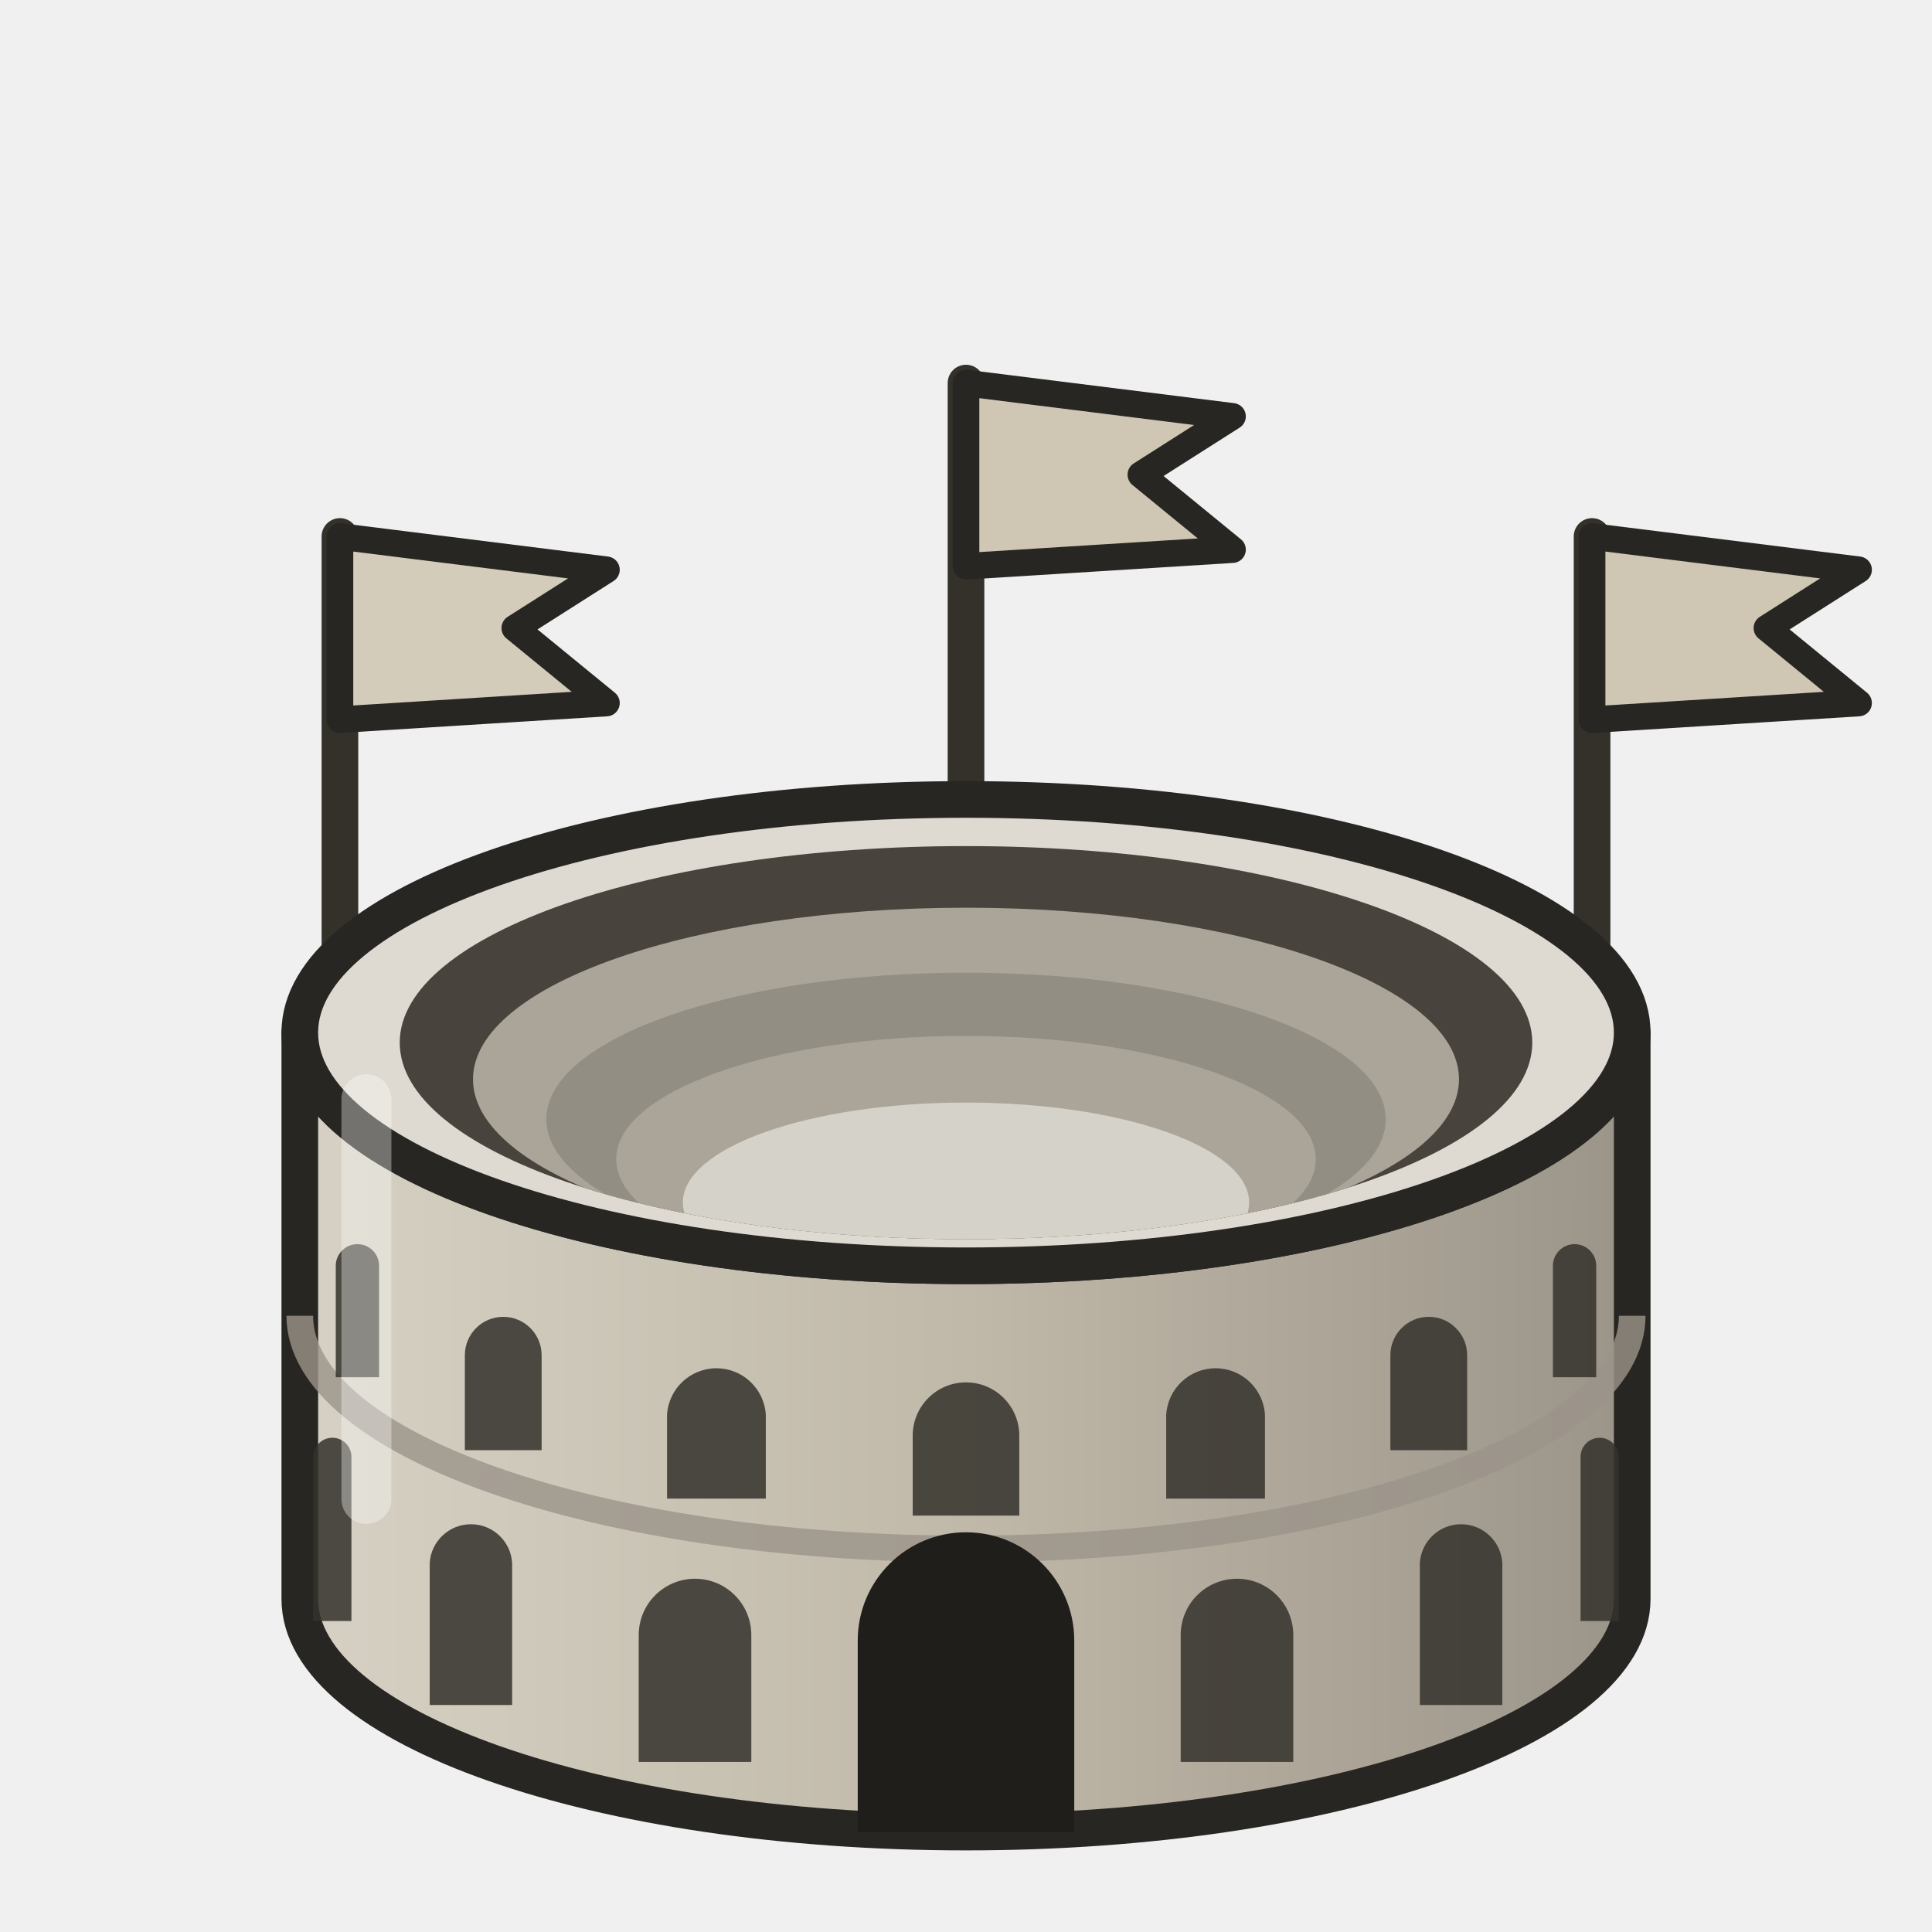
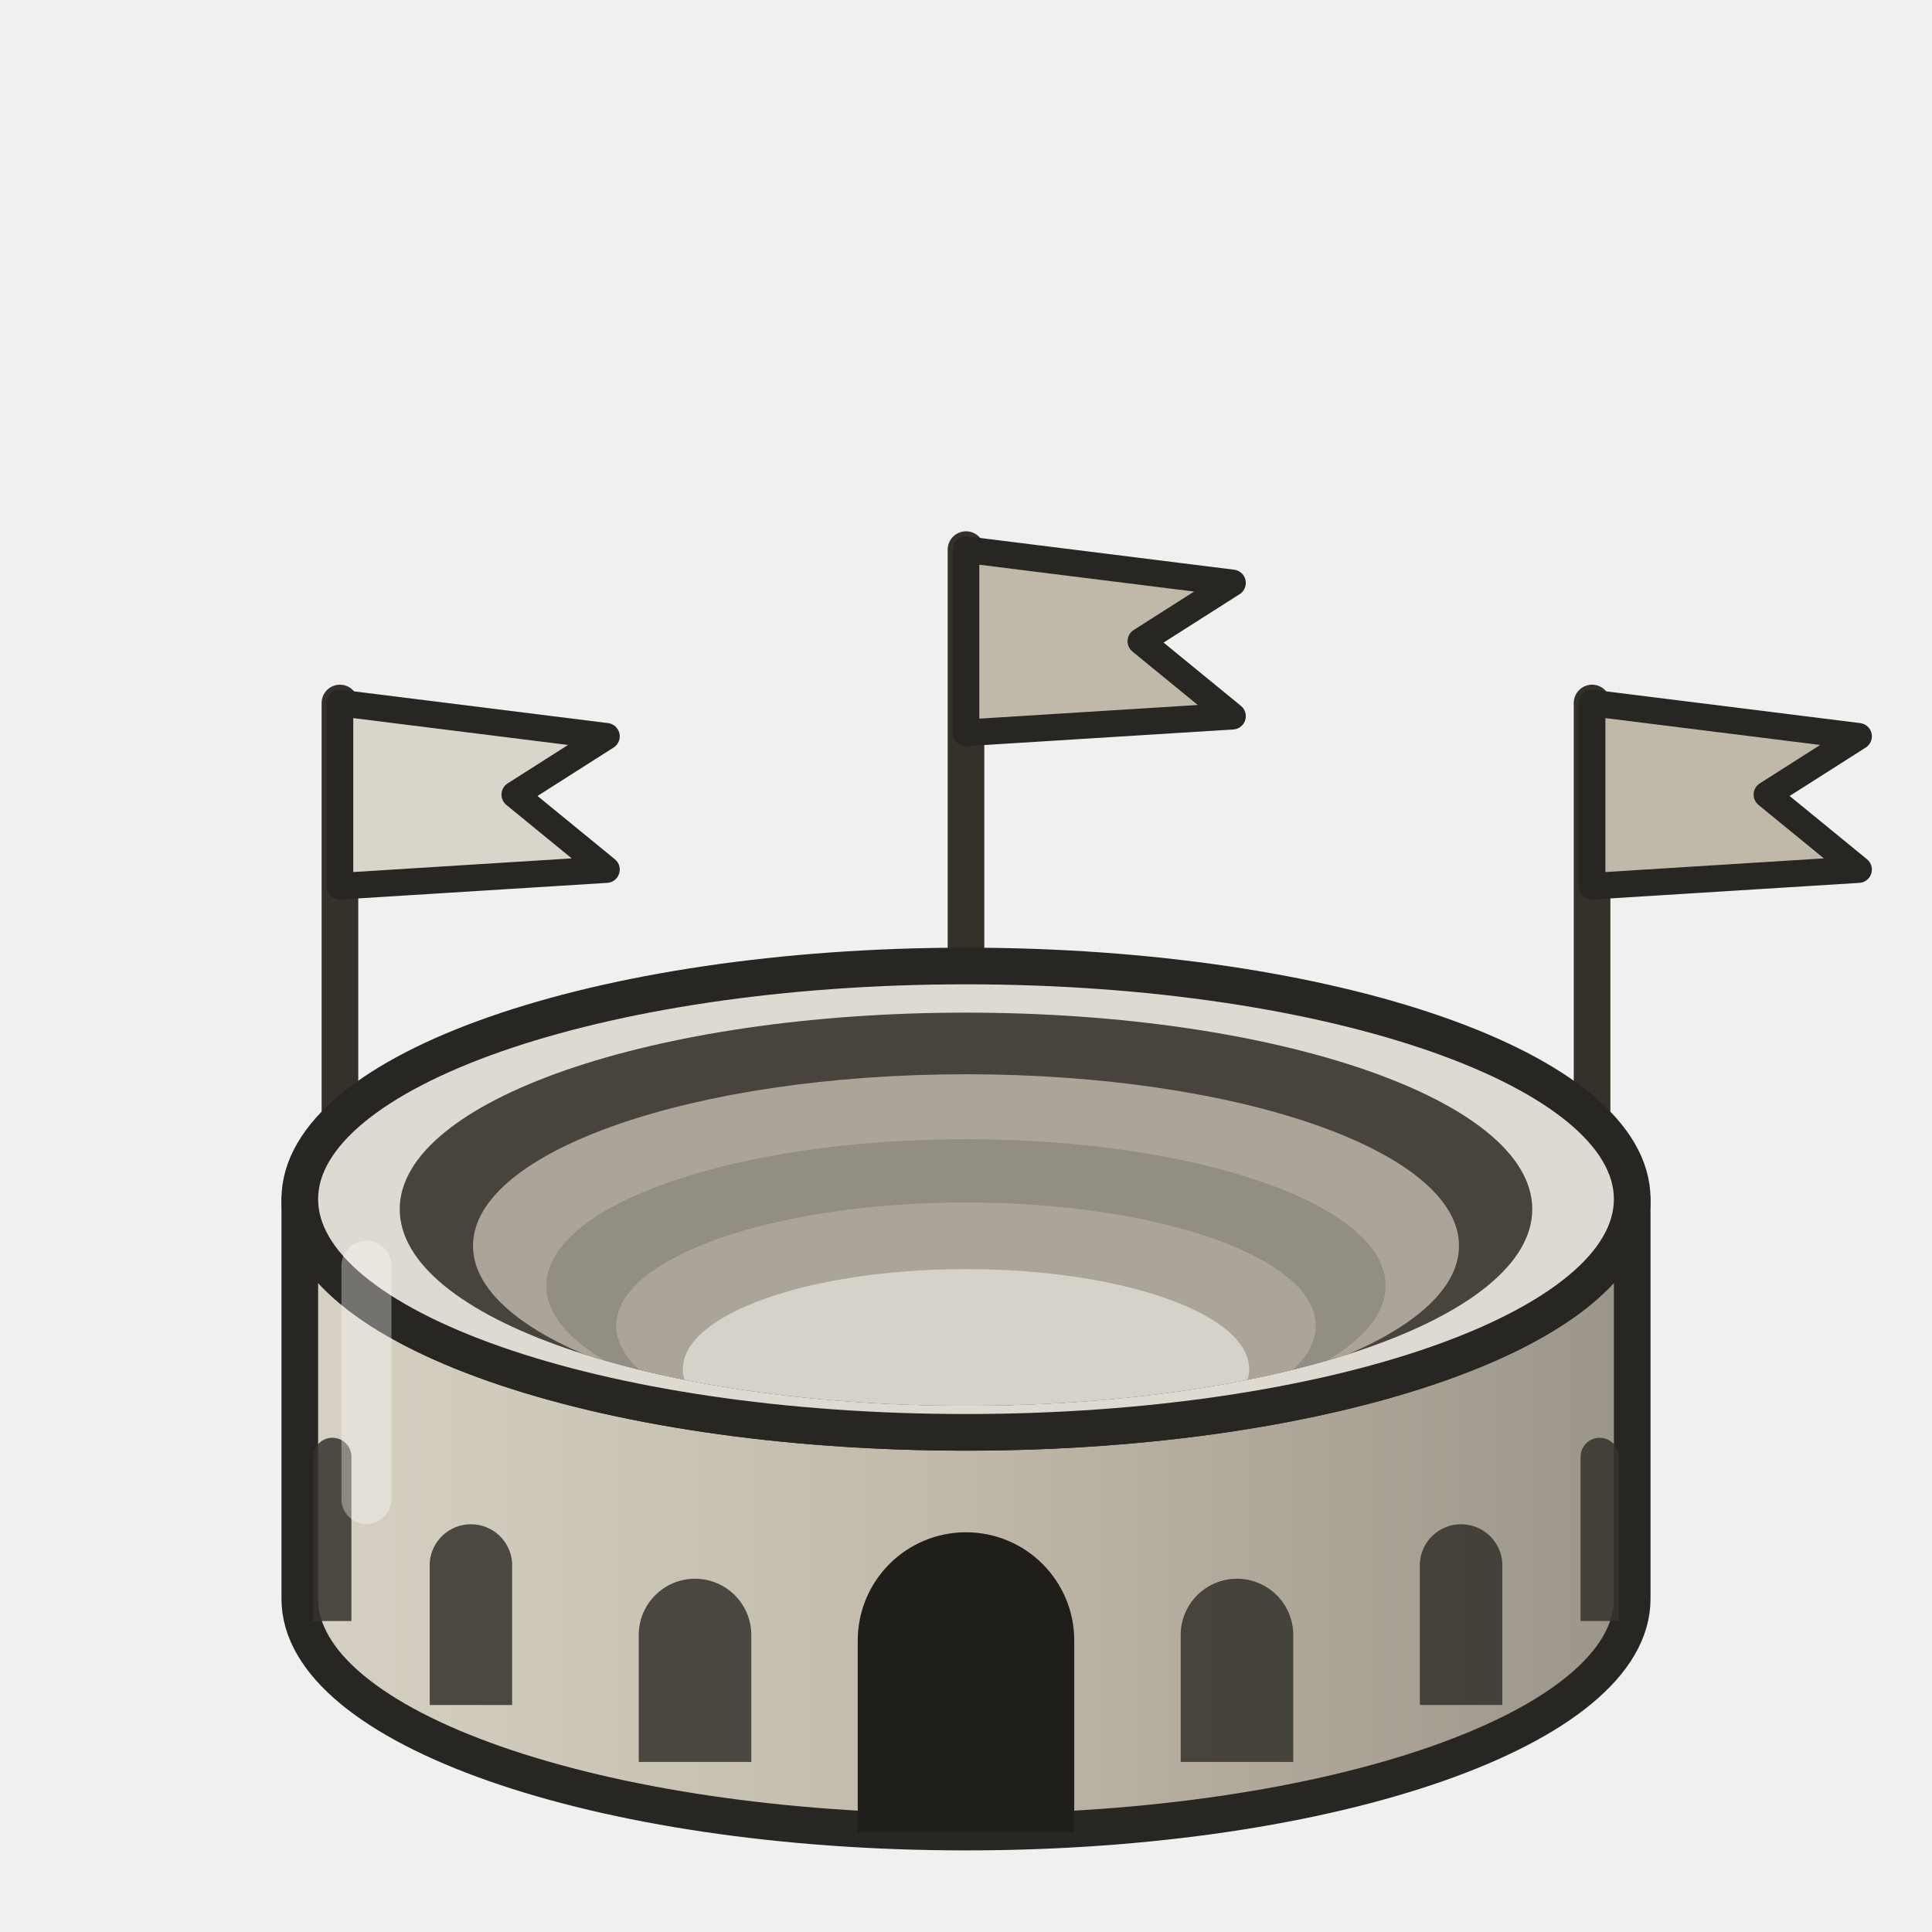
<svg xmlns="http://www.w3.org/2000/svg" viewBox="-58 -96 116 116" width="116" height="116">
  <defs>
-     <linearGradient id="arena-aw" gradientUnits="userSpaceOnUse" x1="-40" y1="0" x2="40" y2="0">
+     <linearGradient id="arena-w" gradientUnits="userSpaceOnUse" x1="-40" y1="0" x2="40" y2="0">
      <stop offset="0" stop-color="#d6d1c4" />
      <stop offset=".5" stop-color="#c0b9a9" />
      <stop offset="1" stop-color="#9b9489" />
    </linearGradient>
-     <clipPath id="arena-awc">
-       <path d="M-40,-34 L-40,0 A40,14 0 0 0 40,0 L40,-34 A40,14 0 0 1 -40,-34 Z" />
-     </clipPath>
-     <clipPath id="arena-aic">
-       <ellipse cx="0" cy="-33.4" rx="34" ry="11.8" />
+     <linearGradient id="arena-v" x1="0" y1="0" x2="1" y2="0">
+       <stop offset="0" stop-color="#e8e6de" />
+       <stop offset=".5" stop-color="#d6d1c4" />
+       <stop offset="1" stop-color="#9b9489" />
+     </linearGradient>
+     <clipPath id="arena-ic">
+       <ellipse cx="0" cy="-23.4" rx="34" ry="11.8" />
    </clipPath>
  </defs>
-   <line x1="0" y1="-47" x2="0" y2="-73" stroke="#34312b" stroke-width="2.2" stroke-linecap="round" />
-   <polygon points="0,-73 16,-71 10.5,-67.5 16,-63 0,-62" fill="#cfc7b4" stroke="#282622" stroke-width="1.6" stroke-linejoin="round" stroke-linecap="round" />
-   <line x1="-37.59" y1="-37.79" x2="-37.59" y2="-63.79" stroke="#34312b" stroke-width="2.2" stroke-linecap="round" />
-   <polygon points="-37.59,-63.79 -21.59,-61.79 -27.09,-58.29 -21.59,-53.79 -37.59,-52.79" fill="#d3ccba" stroke="#282622" stroke-width="1.6" stroke-linejoin="round" stroke-linecap="round" />
-   <line x1="37.59" y1="-37.79" x2="37.59" y2="-63.79" stroke="#34312b" stroke-width="2.2" stroke-linecap="round" />
-   <polygon points="37.59,-63.79 53.59,-61.79 48.09,-58.29 53.59,-53.79 37.59,-52.79" fill="#cfc7b4" stroke="#282622" stroke-width="1.6" stroke-linejoin="round" stroke-linecap="round" />
-   <path d="M-40,-34 L-40,0 A40,14 0 0 0 40,0 L40,-34 A40,14 0 0 1 -40,-34 Z" fill="url(#arena-aw)" stroke="#282622" stroke-width="2.2" stroke-linejoin="round" stroke-linecap="round" />
-   <path d="M-40,-17 A40,14 0 0 0 40,-17" fill="none" stroke="#9b9489" stroke-width="1.6" opacity=".8" />
-   <path d="M-37.84,-13.31 L-37.84,-20 A1.3,1.3 0 0 1 -35.24,-20 L-35.24,-13.31 Z" fill="#34312b" opacity=".85" />
-   <path d="M-30.09,-8.93 L-30.09,-14.63 A2.3,2.3 0 0 1 -25.48,-14.63 L-25.48,-8.93 Z" fill="#34312b" opacity=".85" />
-   <path d="M-17.95,-6.02 L-17.95,-11.05 A2.97,2.97 0 0 1 -12.02,-11.05 L-12.02,-6.02 Z" fill="#34312b" opacity=".85" />
-   <path d="M-3.2,-5 L-3.2,-9.8 A3.2,3.2 0 0 1 3.2,-9.8 L3.2,-5 Z" fill="#34312b" opacity=".85" />
-   <path d="M12.02,-6.02 L12.02,-11.05 A2.97,2.97 0 0 1 17.95,-11.05 L17.95,-6.02 Z" fill="#34312b" opacity=".85" />
-   <path d="M25.48,-8.93 L25.48,-14.63 A2.3,2.3 0 0 1 30.09,-14.63 L30.09,-8.93 Z" fill="#34312b" opacity=".85" />
-   <path d="M35.24,-13.31 L35.24,-20 A1.3,1.3 0 0 1 37.84,-20 L37.84,-13.31 Z" fill="#34312b" opacity=".85" />
+   <line x1="0" y1="-37" x2="0" y2="-63" stroke="#34312b" stroke-width="2.2" stroke-linecap="round" />
+   <polygon points="0,-63 16,-61 10.5,-57.5 16,-53 0,-52" fill="#c0b9a9" stroke="#282622" stroke-width="1.6" stroke-linejoin="round" stroke-linecap="round" />
+   <line x1="-37.59" y1="-27.79" x2="-37.59" y2="-53.79" stroke="#34312b" stroke-width="2.2" stroke-linecap="round" />
+   <polygon points="-37.59,-53.79 -21.59,-51.79 -27.09,-48.29 -21.59,-43.79 -37.59,-42.79" fill="#d9d5ca" stroke="#282622" stroke-width="1.6" stroke-linejoin="round" stroke-linecap="round" />
+   <line x1="37.59" y1="-27.79" x2="37.59" y2="-53.79" stroke="#34312b" stroke-width="2.2" stroke-linecap="round" />
+   <polygon points="37.59,-53.79 53.59,-51.79 48.09,-48.29 53.59,-43.79 37.59,-42.79" fill="#c0b9a9" stroke="#282622" stroke-width="1.6" stroke-linejoin="round" stroke-linecap="round" />
+   <path d="M-40,-24 L-40,0 A40,14 0 0 0 40,0 L40,-24 A40,14 0 0 1 -40,-24 Z" fill="url(#arena-w)" stroke="#282622" stroke-width="2.2" stroke-linejoin="round" stroke-linecap="round" />
  <path d="M-39.19,1.33 L-39.19,-8.53 A1.14,1.14 0 0 1 -36.9,-8.53 L-36.9,1.33 Z" fill="#34312b" opacity=".85" />
  <path d="M-32.2,6.37 L-32.2,-2.16 A2.48,2.48 0 0 1 -27.25,-2.16 L-27.25,6.37 Z" fill="#34312b" opacity=".85" />
  <path d="M-19.65,9.79 L-19.65,2.17 A3.38,3.38 0 0 1 -12.89,2.17 L-12.89,9.79 Z" fill="#34312b" opacity=".85" />
  <path d="M12.89,9.79 L12.89,2.17 A3.38,3.38 0 0 1 19.65,2.17 L19.65,9.79 Z" fill="#34312b" opacity=".85" />
  <path d="M27.25,6.37 L27.25,-2.16 A2.48,2.48 0 0 1 32.2,-2.16 L32.2,6.37 Z" fill="#34312b" opacity=".85" />
  <path d="M36.9,1.33 L36.9,-8.53 A1.14,1.14 0 0 1 39.19,-8.53 L39.19,1.33 Z" fill="#34312b" opacity=".85" />
  <path d="M-6.5,14 L-6.5,2.5 A6.5,6.5 0 0 1 6.5,2.5 L6.5,14 Z" fill="#201e1b" />
-   <ellipse cx="0" cy="-34" rx="40" ry="14" fill="#dedad1" stroke="#282622" stroke-width="2.2" stroke-linejoin="round" stroke-linecap="round" />
-   <g clip-path="url(#arena-aic)">
-     <ellipse cx="0" cy="-33.4" rx="34" ry="11.8" fill="#48433c" />
-     <ellipse cx="0" cy="-31.2" rx="29.6" ry="10.3" fill="#aba599" />
-     <ellipse cx="0" cy="-28.8" rx="25.2" ry="8.8" fill="#938e84" />
-     <ellipse cx="0" cy="-26.4" rx="21" ry="7.4" fill="#aba599" />
-     <ellipse cx="0" cy="-23.8" rx="17" ry="6" fill="#d5d2ca" />
+   <ellipse cx="0" cy="-24" rx="40" ry="14" fill="#dedad1" stroke="#282622" stroke-width="2.2" stroke-linejoin="round" stroke-linecap="round" />
+   <g clip-path="url(#arena-ic)">
+     <ellipse cx="0" cy="-23.4" rx="34" ry="11.8" fill="#48433c" />
+     <ellipse cx="0" cy="-21.2" rx="29.6" ry="10.3" fill="#aba599" />
+     <ellipse cx="0" cy="-18.8" rx="25.2" ry="8.8" fill="#938e84" />
+     <ellipse cx="0" cy="-16.4" rx="21" ry="7.4" fill="#aba599" />
+     <ellipse cx="0" cy="-13.8" rx="17" ry="6" fill="#d5d2ca" />
  </g>
-   <path d="M-36,-30 L-36,-6" stroke="#fff" stroke-opacity=".35" stroke-width="3" stroke-linecap="round" />
+   <path d="M-36,-20 L-36,-6" stroke="#fff" stroke-opacity=".35" stroke-width="3" stroke-linecap="round" />
</svg>
